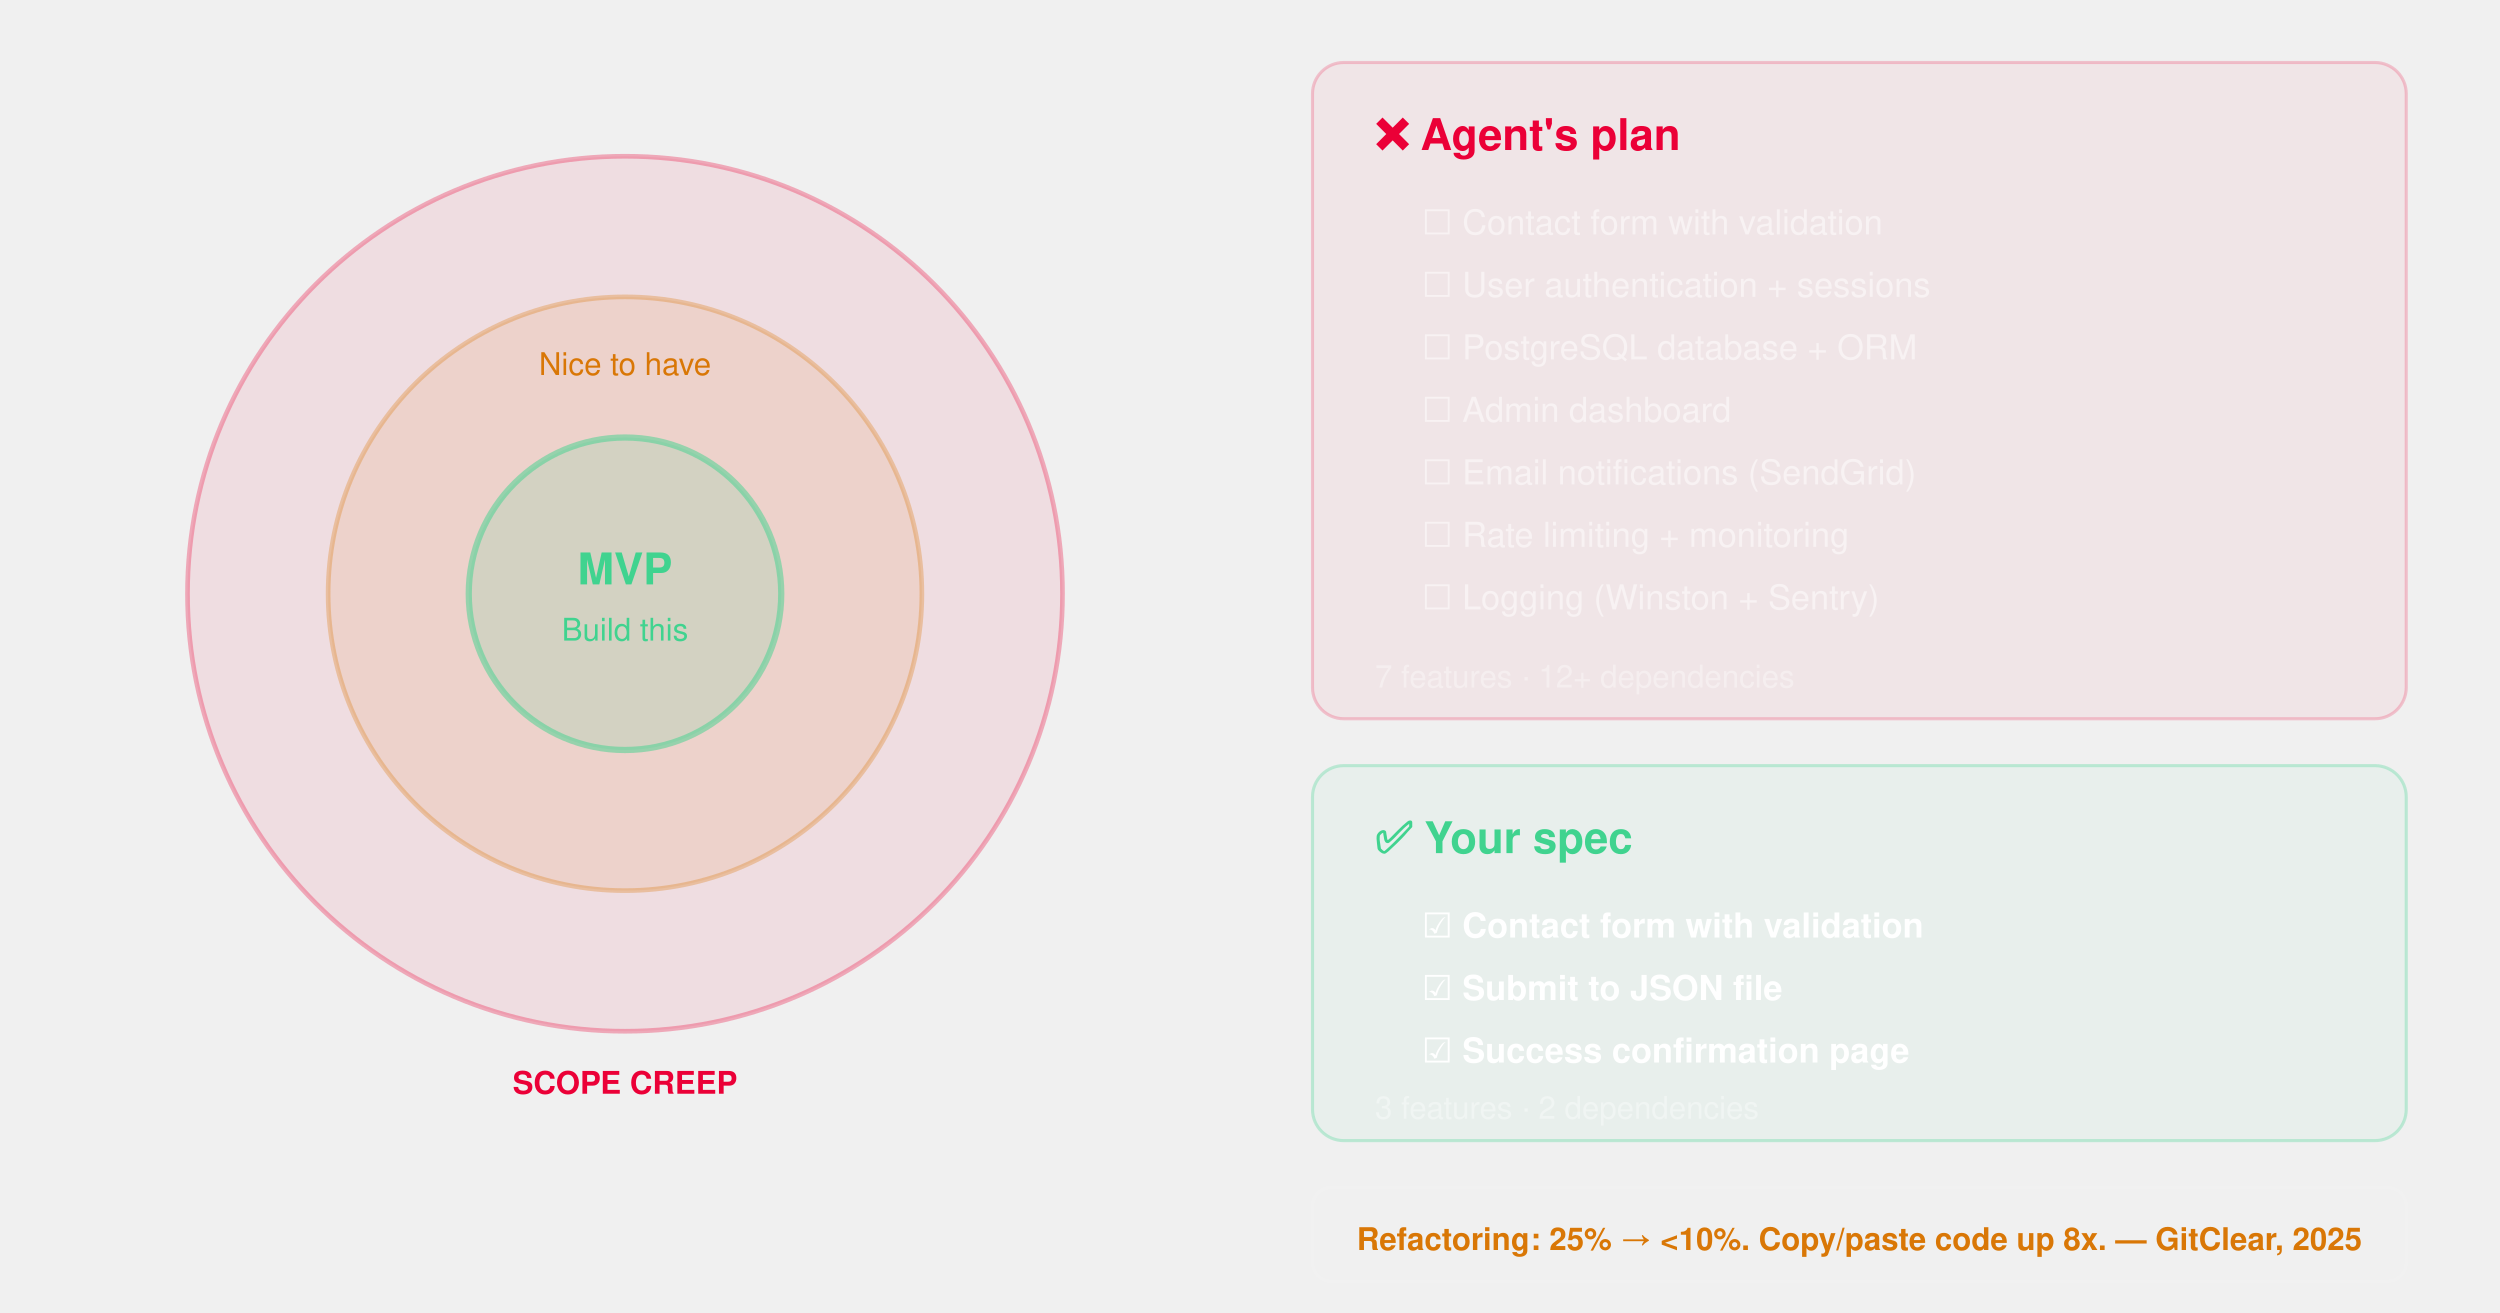
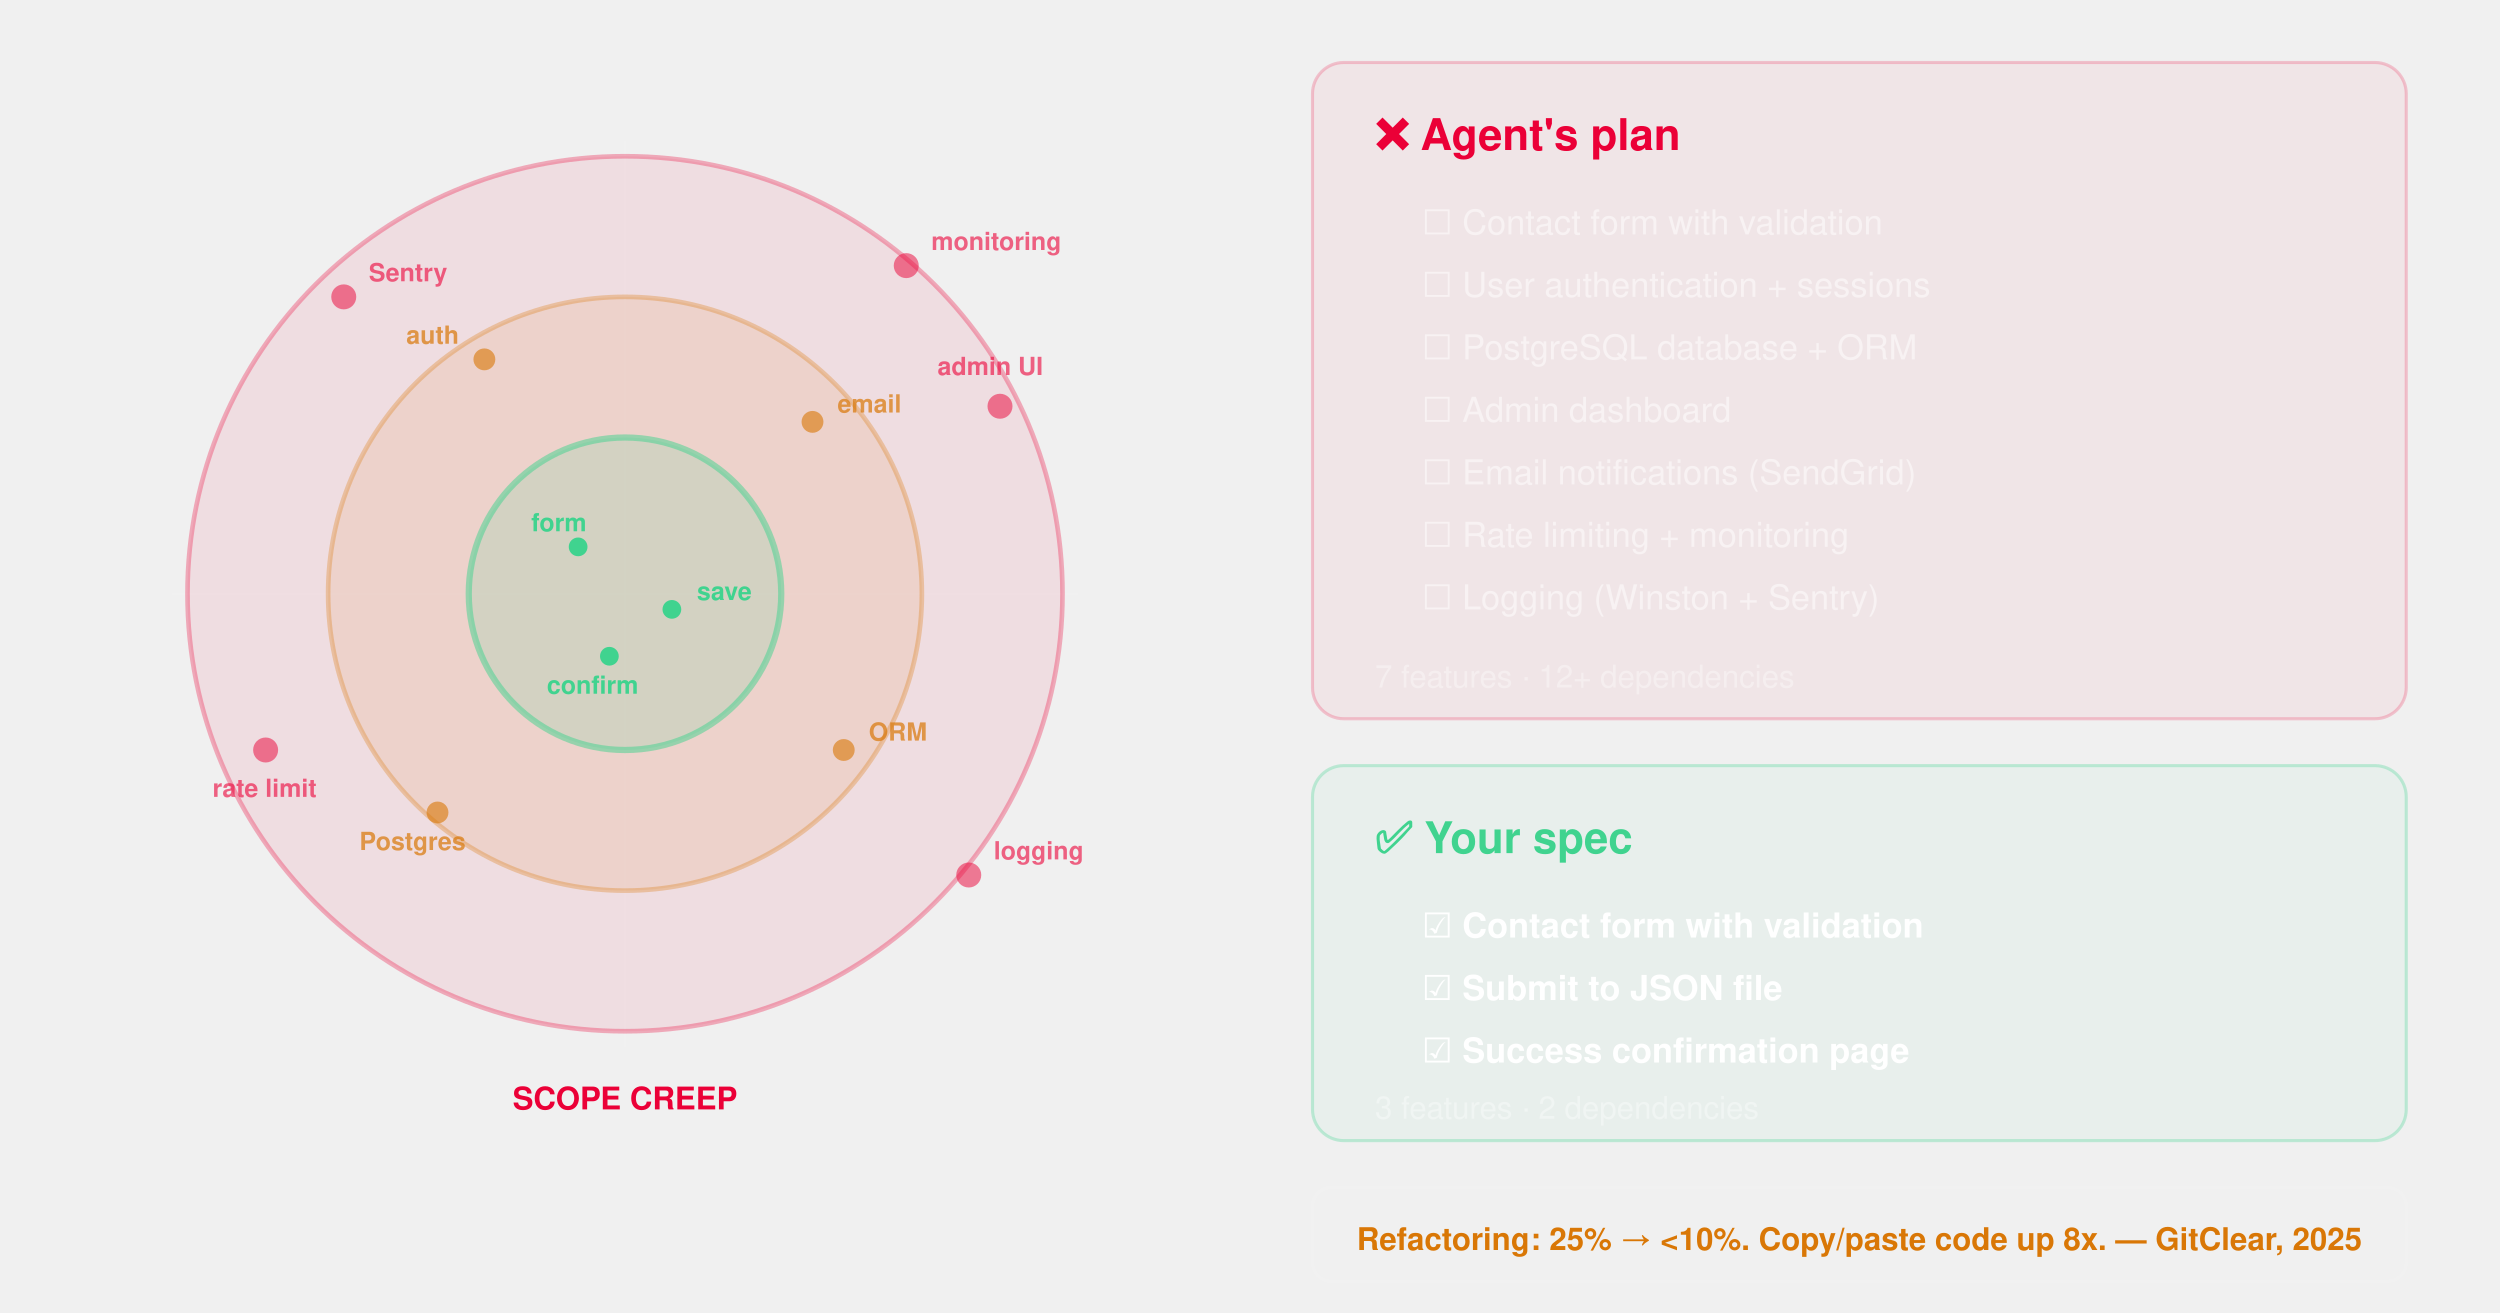
<svg xmlns="http://www.w3.org/2000/svg" viewBox="0 0 800 420" font-family="Equinor, Helvetica, sans-serif">
+   <line x1="200" y1="45" x2="200" y2="335" stroke="rgba(255,255,255,0.04)" stroke-width="1" />
+   <line x1="55" y1="190" x2="345" y2="190" stroke="rgba(255,255,255,0.04)" stroke-width="1" />
  <circle cx="200" cy="190" r="140" fill="rgba(235,0,55,0.08)" stroke="rgba(235,0,55,0.3)" stroke-width="1.5" />
-   <text x="200" y="350" text-anchor="middle" fill="#eb0037" font-size="10" font-weight="600">SCOPE CREEP</text>
+   <text x="200" y="355" text-anchor="middle" fill="#eb0037" font-size="10" font-weight="600">SCOPE CREEP</text>
+   <circle cx="110" cy="95" r="4" fill="rgba(235,0,55,0.5)" />
+   <text x="118" y="90" fill="rgba(235,0,55,0.6)" font-size="8" font-weight="600">Sentry</text>
+   <circle cx="290" cy="85" r="4" fill="rgba(235,0,55,0.5)" />
+   <text x="298" y="80" fill="rgba(235,0,55,0.6)" font-size="8" font-weight="600">monitoring</text>
+   <circle cx="85" cy="240" r="4" fill="rgba(235,0,55,0.5)" />
+   <text x="68" y="255" fill="rgba(235,0,55,0.6)" font-size="8" font-weight="600">rate limit</text>
+   <circle cx="310" cy="280" r="4" fill="rgba(235,0,55,0.5)" />
+   <text x="318" y="275" fill="rgba(235,0,55,0.6)" font-size="8" font-weight="600">logging</text>
+   <circle cx="320" cy="130" r="4" fill="rgba(235,0,55,0.5)" />
+   <text x="300" y="120" fill="rgba(235,0,55,0.6)" font-size="8" font-weight="600">admin UI</text>
  <circle cx="200" cy="190" r="95" fill="rgba(217,119,6,0.1)" stroke="rgba(217,119,6,0.3)" stroke-width="1.5" />
-   <text x="200" y="120" text-anchor="middle" fill="#d97706" font-size="10">Nice to have</text>
+   <circle cx="155" cy="115" r="3.5" fill="rgba(217,119,6,0.6)" />
+   <text x="130" y="110" fill="rgba(217,119,6,0.7)" font-size="8" font-weight="600">auth</text>
+   <circle cx="260" cy="135" r="3.5" fill="rgba(217,119,6,0.6)" />
+   <text x="268" y="132" fill="rgba(217,119,6,0.7)" font-size="8" font-weight="600">email</text>
+   <circle cx="140" cy="260" r="3.5" fill="rgba(217,119,6,0.6)" />
+   <text x="115" y="272" fill="rgba(217,119,6,0.7)" font-size="8" font-weight="600">Postgres</text>
+   <circle cx="270" cy="240" r="3.5" fill="rgba(217,119,6,0.6)" />
+   <text x="278" y="237" fill="rgba(217,119,6,0.7)" font-size="8" font-weight="600">ORM</text>
  <circle cx="200" cy="190" r="50" fill="rgba(64,211,143,0.15)" stroke="rgba(64,211,143,0.5)" stroke-width="2" />
-   <text x="200" y="187" text-anchor="middle" fill="#40d38f" font-size="14" font-weight="700">MVP</text>
-   <text x="200" y="205" text-anchor="middle" fill="#40d38f" font-size="10">Build this</text>
+   <circle cx="185" cy="175" r="3" fill="#40d38f" />
+   <text x="170" y="170" fill="#40d38f" font-size="8" font-weight="600">form</text>
+   <circle cx="215" cy="195" r="3" fill="#40d38f" />
+   <text x="223" y="192" fill="#40d38f" font-size="8" font-weight="600">save</text>
+   <circle cx="195" cy="210" r="3" fill="#40d38f" />
+   <text x="175" y="222" fill="#40d38f" font-size="8" font-weight="600">confirm</text>
  <rect x="420" y="20" width="350" height="210" rx="10" fill="rgba(235,0,55,0.05)" stroke="rgba(235,0,55,0.2)" stroke-width="1" />
  <text x="440" y="48" fill="#eb0037" font-size="14" font-weight="700">❌  Agent's plan</text>
  <text x="455" y="75" fill="rgba(255,255,255,0.5)" font-size="11">☐ Contact form with validation</text>
  <text x="455" y="95" fill="rgba(255,255,255,0.5)" font-size="11">☐ User authentication + sessions</text>
  <text x="455" y="115" fill="rgba(255,255,255,0.5)" font-size="11">☐ PostgreSQL database + ORM</text>
  <text x="455" y="135" fill="rgba(255,255,255,0.5)" font-size="11">☐ Admin dashboard</text>
  <text x="455" y="155" fill="rgba(255,255,255,0.5)" font-size="11">☐ Email notifications (SendGrid)</text>
  <text x="455" y="175" fill="rgba(255,255,255,0.5)" font-size="11">☐ Rate limiting + monitoring</text>
  <text x="455" y="195" fill="rgba(255,255,255,0.5)" font-size="11">☐ Logging (Winston + Sentry)</text>
  <text x="440" y="220" fill="rgba(255,255,255,0.35)" font-size="10">7 features · 12+ dependencies</text>
  <rect x="420" y="245" width="350" height="120" rx="10" fill="rgba(64,211,143,0.05)" stroke="rgba(64,211,143,0.3)" stroke-width="1" />
  <text x="440" y="273" fill="#40d38f" font-size="14" font-weight="700">✅  Your spec</text>
  <text x="455" y="300" fill="#fff" font-size="11" font-weight="600">☑ Contact form with validation</text>
  <text x="455" y="320" fill="#fff" font-size="11" font-weight="600">☑ Submit to JSON file</text>
  <text x="455" y="340" fill="#fff" font-size="11" font-weight="600">☑ Success confirmation page</text>
  <text x="440" y="358" fill="rgba(255,255,255,0.35)" font-size="10">3 features · 2 dependencies</text>
  <rect x="420" y="380" width="350" height="30" rx="6" fill="rgba(255,255,255,0.03)" stroke="rgba(255,255,255,0.08)" stroke-width="1" />
  <text x="595" y="400" text-anchor="middle" fill="#d97706" font-size="10" font-weight="600">Refactoring: 25% → &lt;10%. Copy/paste code up 8x. — GitClear, 2025</text>
</svg>
